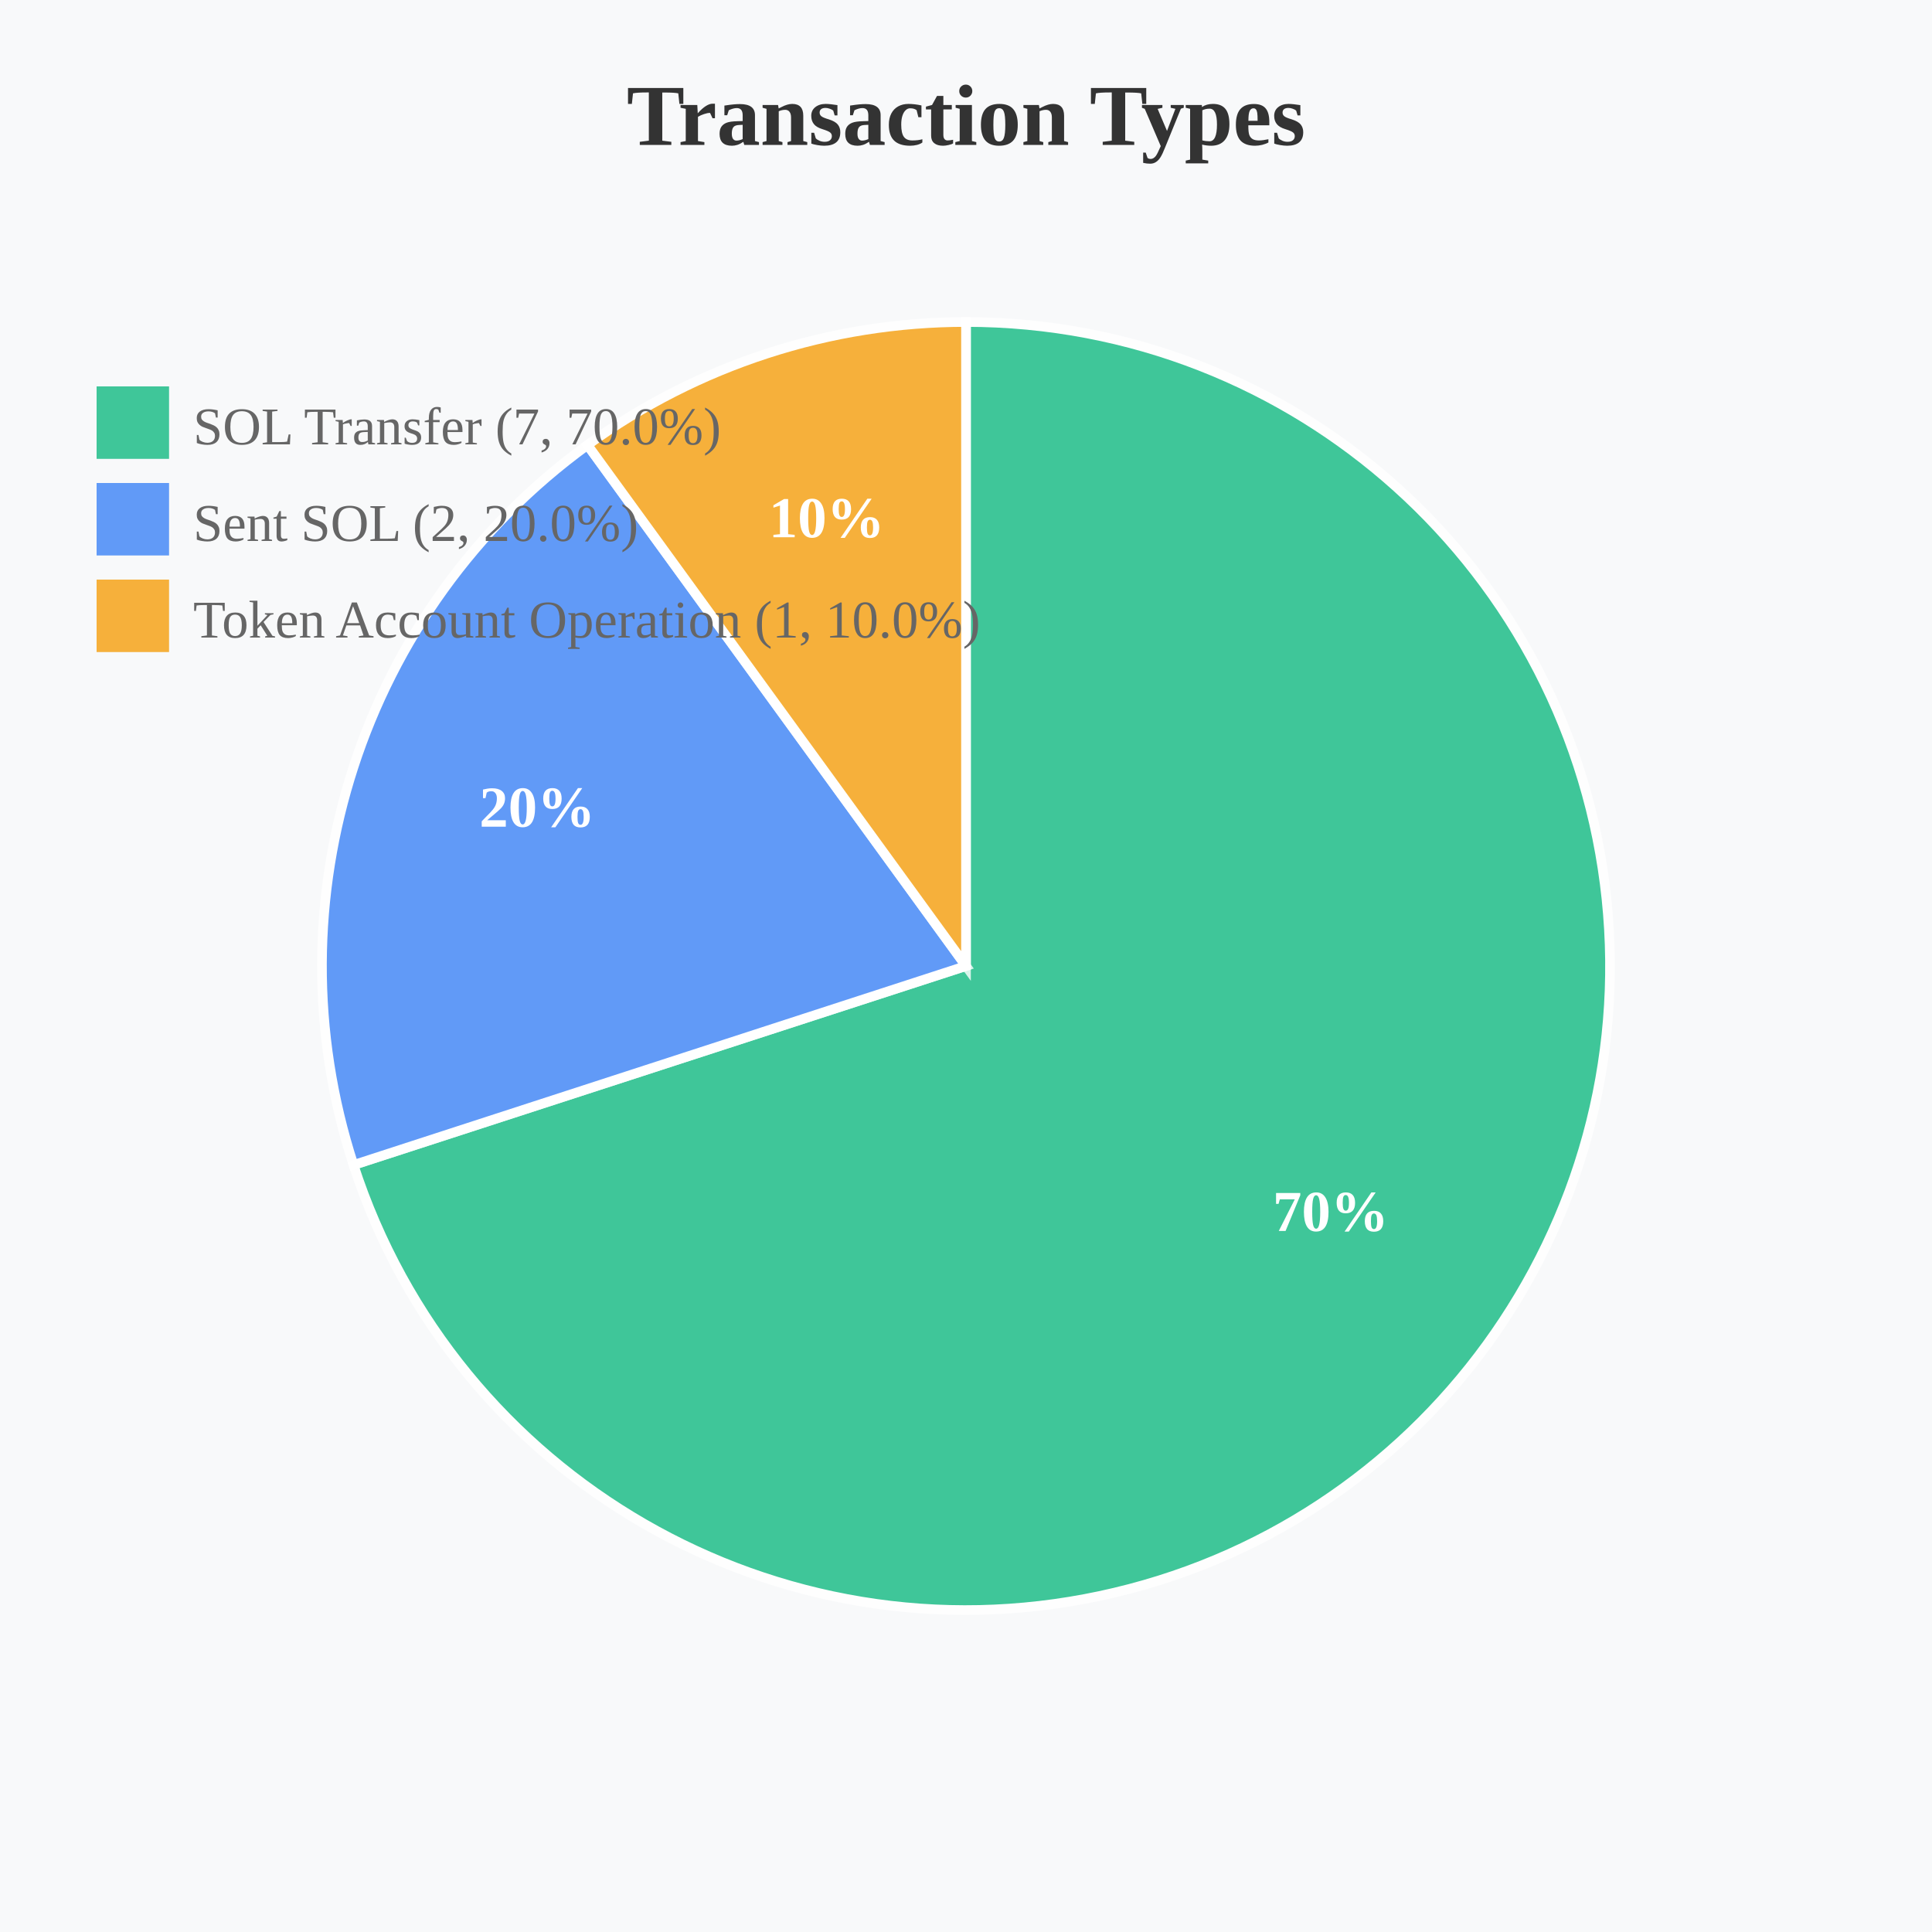
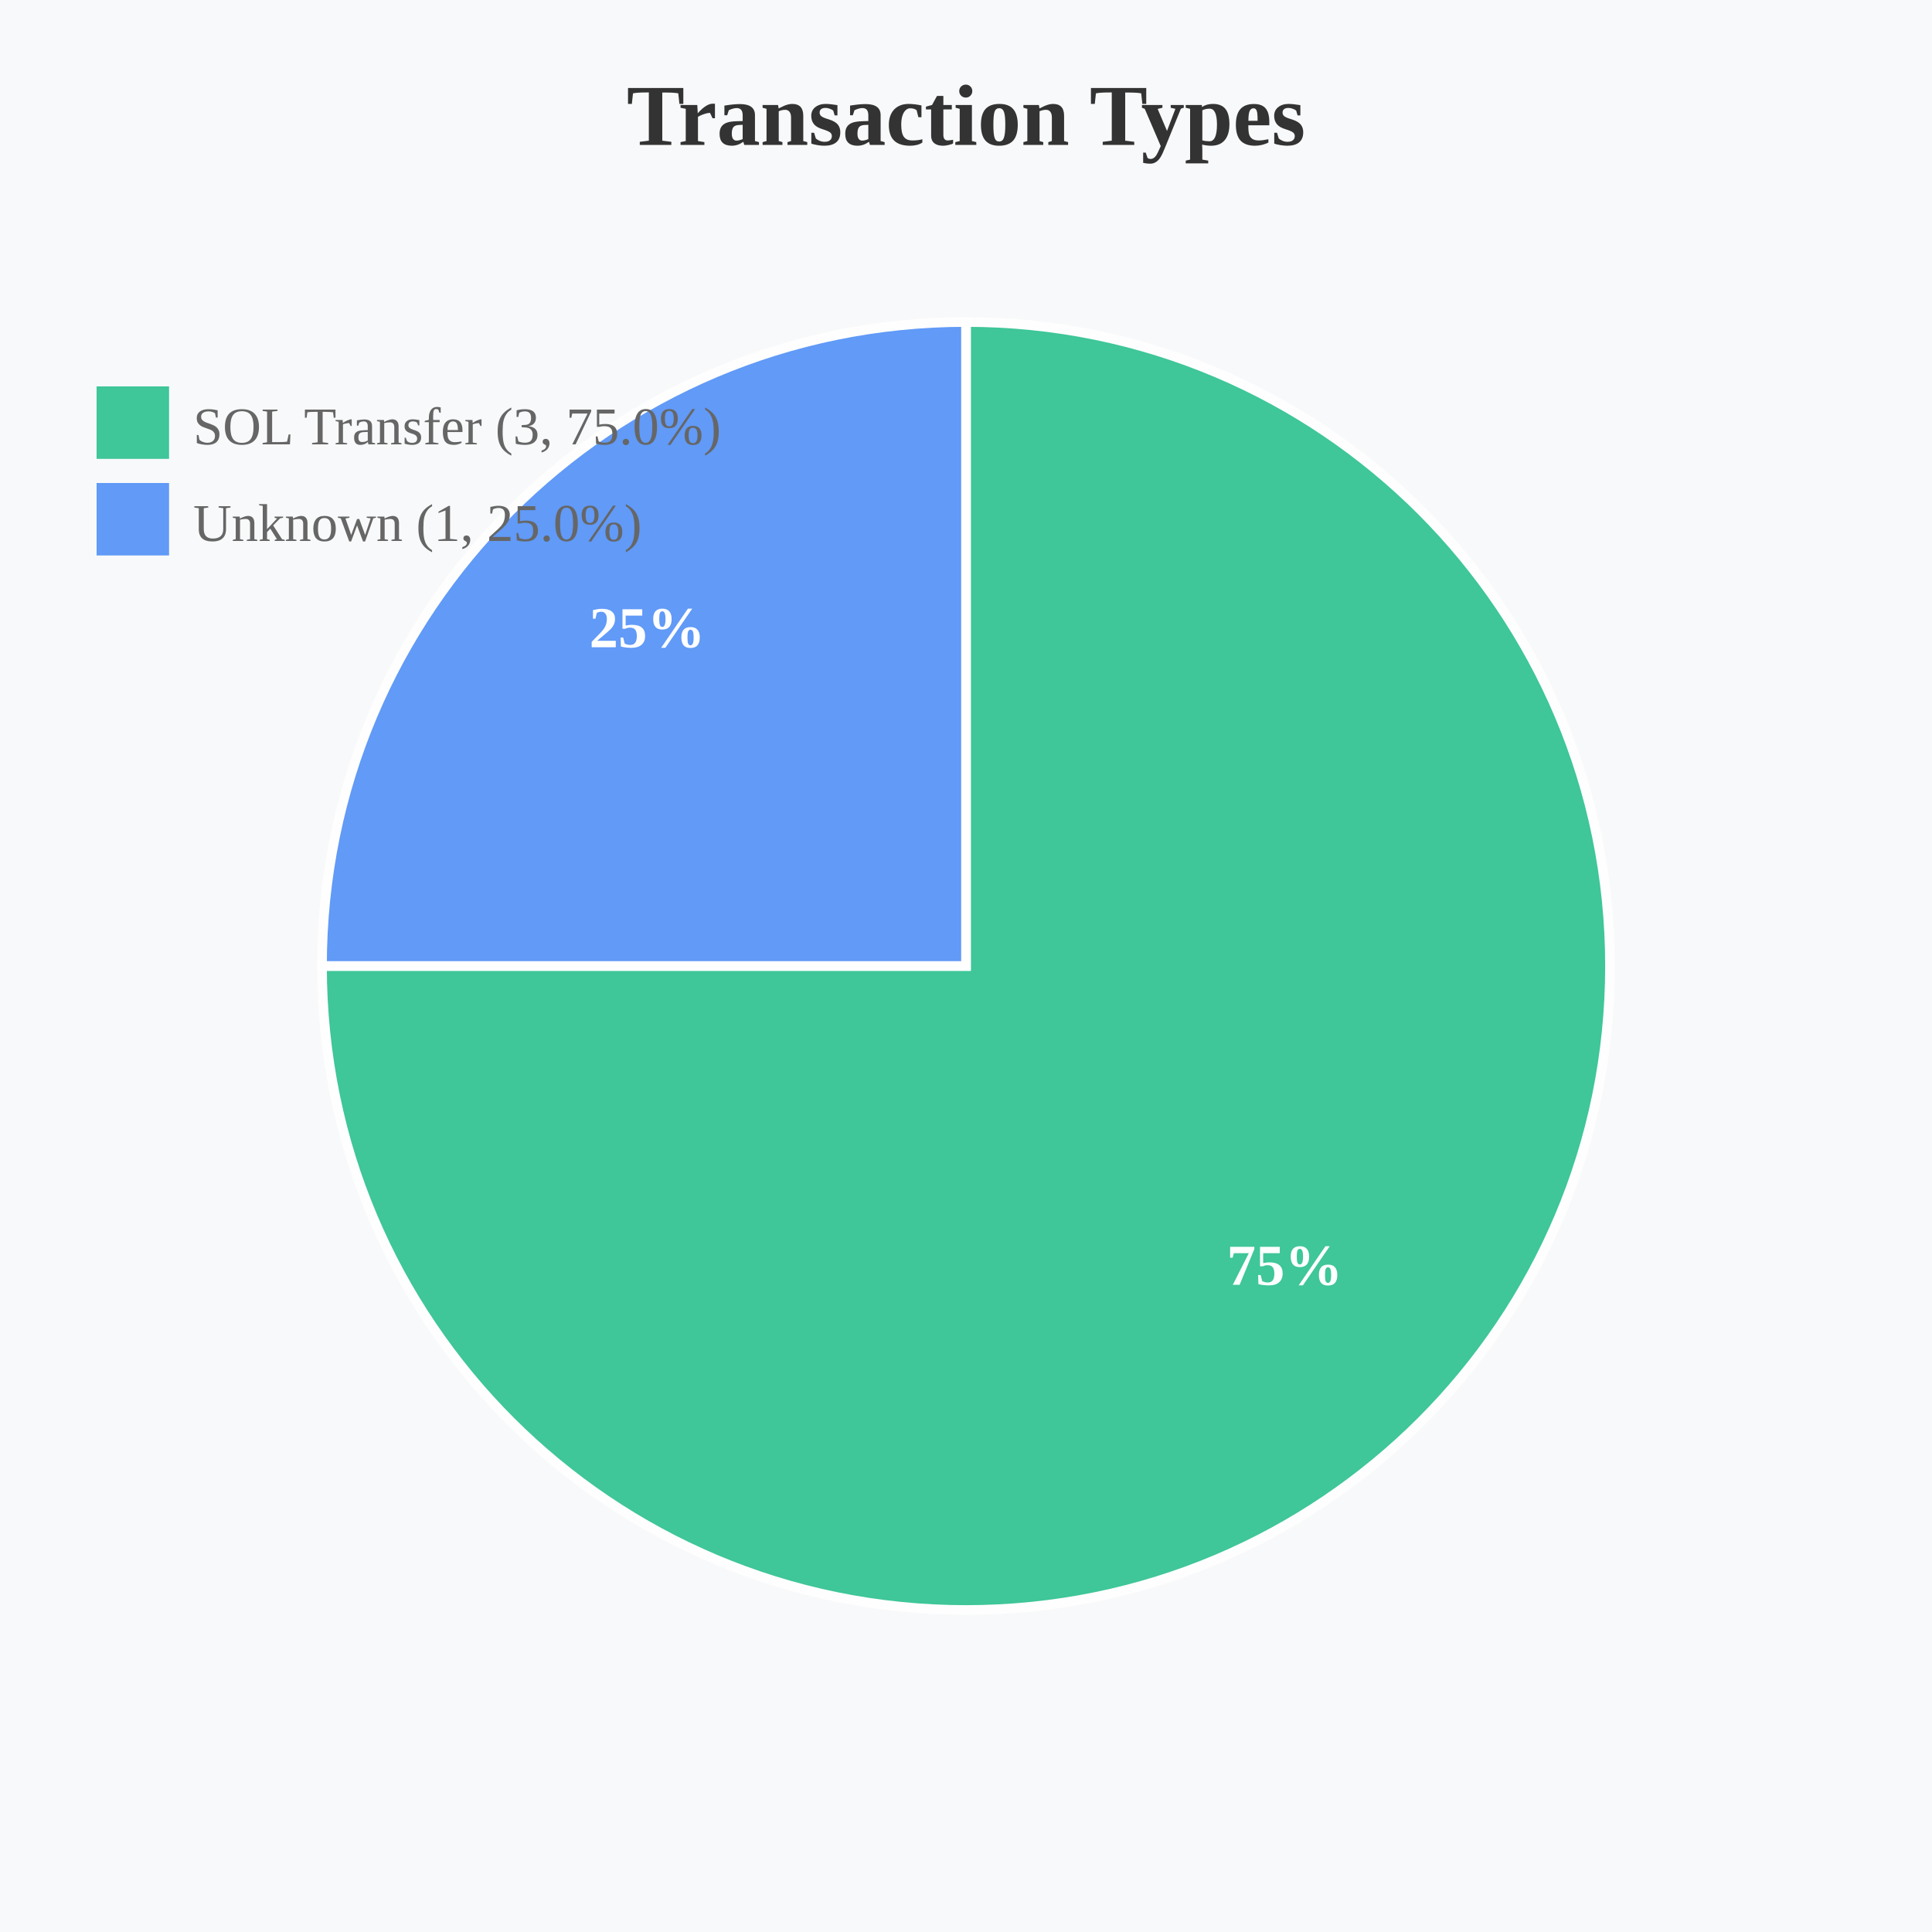
<svg xmlns="http://www.w3.org/2000/svg" width="400" height="400" viewBox="0 0 400 400">
  <rect width="400" height="400" fill="#f8f9fa" />
  <text x="200" y="30" text-anchor="middle" font-size="18" font-weight="bold" fill="#333">Transaction Types</text>
-   <path d="M 200 200 L 200 66.667 A 133.333 133.333 0 1 1 73.192 241.202 Z" fill="#10b981" opacity="0.8" stroke="#fff" stroke-width="2" />
-   <text x="275.508" y="254.86" text-anchor="middle" font-size="12" fill="#fff" font-weight="bold">70%</text>
-   <path d="M 200 200 L 73.192 241.202 A 133.333 133.333 0 0 1 121.629 92.131 Z" fill="#3b82f6" opacity="0.8" stroke="#fff" stroke-width="2" />
-   <text x="111.235" y="171.158" text-anchor="middle" font-size="12" fill="#fff" font-weight="bold">20%</text>
-   <path d="M 200 200 L 121.629 92.131 A 133.333 133.333 0 0 1 200 66.667 Z" fill="#f59e0b" opacity="0.8" stroke="#fff" stroke-width="2" />
-   <text x="171.158" y="111.235" text-anchor="middle" font-size="12" fill="#fff" font-weight="bold">10%</text>
+   <path d="M 200 200 L 200 66.667 A 133.333 133.333 0 1 1 66.667 200 Z" fill="#10b981" opacity="0.8" stroke="#fff" stroke-width="2" />
+   <text x="265.997" y="265.997" text-anchor="middle" font-size="12" fill="#fff" font-weight="bold">75%</text>
+   <path d="M 200 200 L 66.667 200 A 133.333 133.333 0 0 1 200 66.667 Z" fill="#3b82f6" opacity="0.8" stroke="#fff" stroke-width="2" />
+   <text x="134.003" y="134.003" text-anchor="middle" font-size="12" fill="#fff" font-weight="bold">25%</text>
  <rect x="20" y="80" width="15" height="15" fill="#10b981" opacity="0.8" />
-   <text x="40" y="92" font-size="11" fill="#666">SOL Transfer (7, 70.0%)</text>
+   <text x="40" y="92" font-size="11" fill="#666">SOL Transfer (3, 75.0%)</text>
  <rect x="20" y="100" width="15" height="15" fill="#3b82f6" opacity="0.8" />
-   <text x="40" y="112" font-size="11" fill="#666">Sent SOL (2, 20.0%)</text>
-   <rect x="20" y="120" width="15" height="15" fill="#f59e0b" opacity="0.8" />
-   <text x="40" y="132" font-size="11" fill="#666">Token Account Operation (1, 10.0%)</text>
+   <text x="40" y="112" font-size="11" fill="#666">Unknown (1, 25.0%)</text>
</svg>
